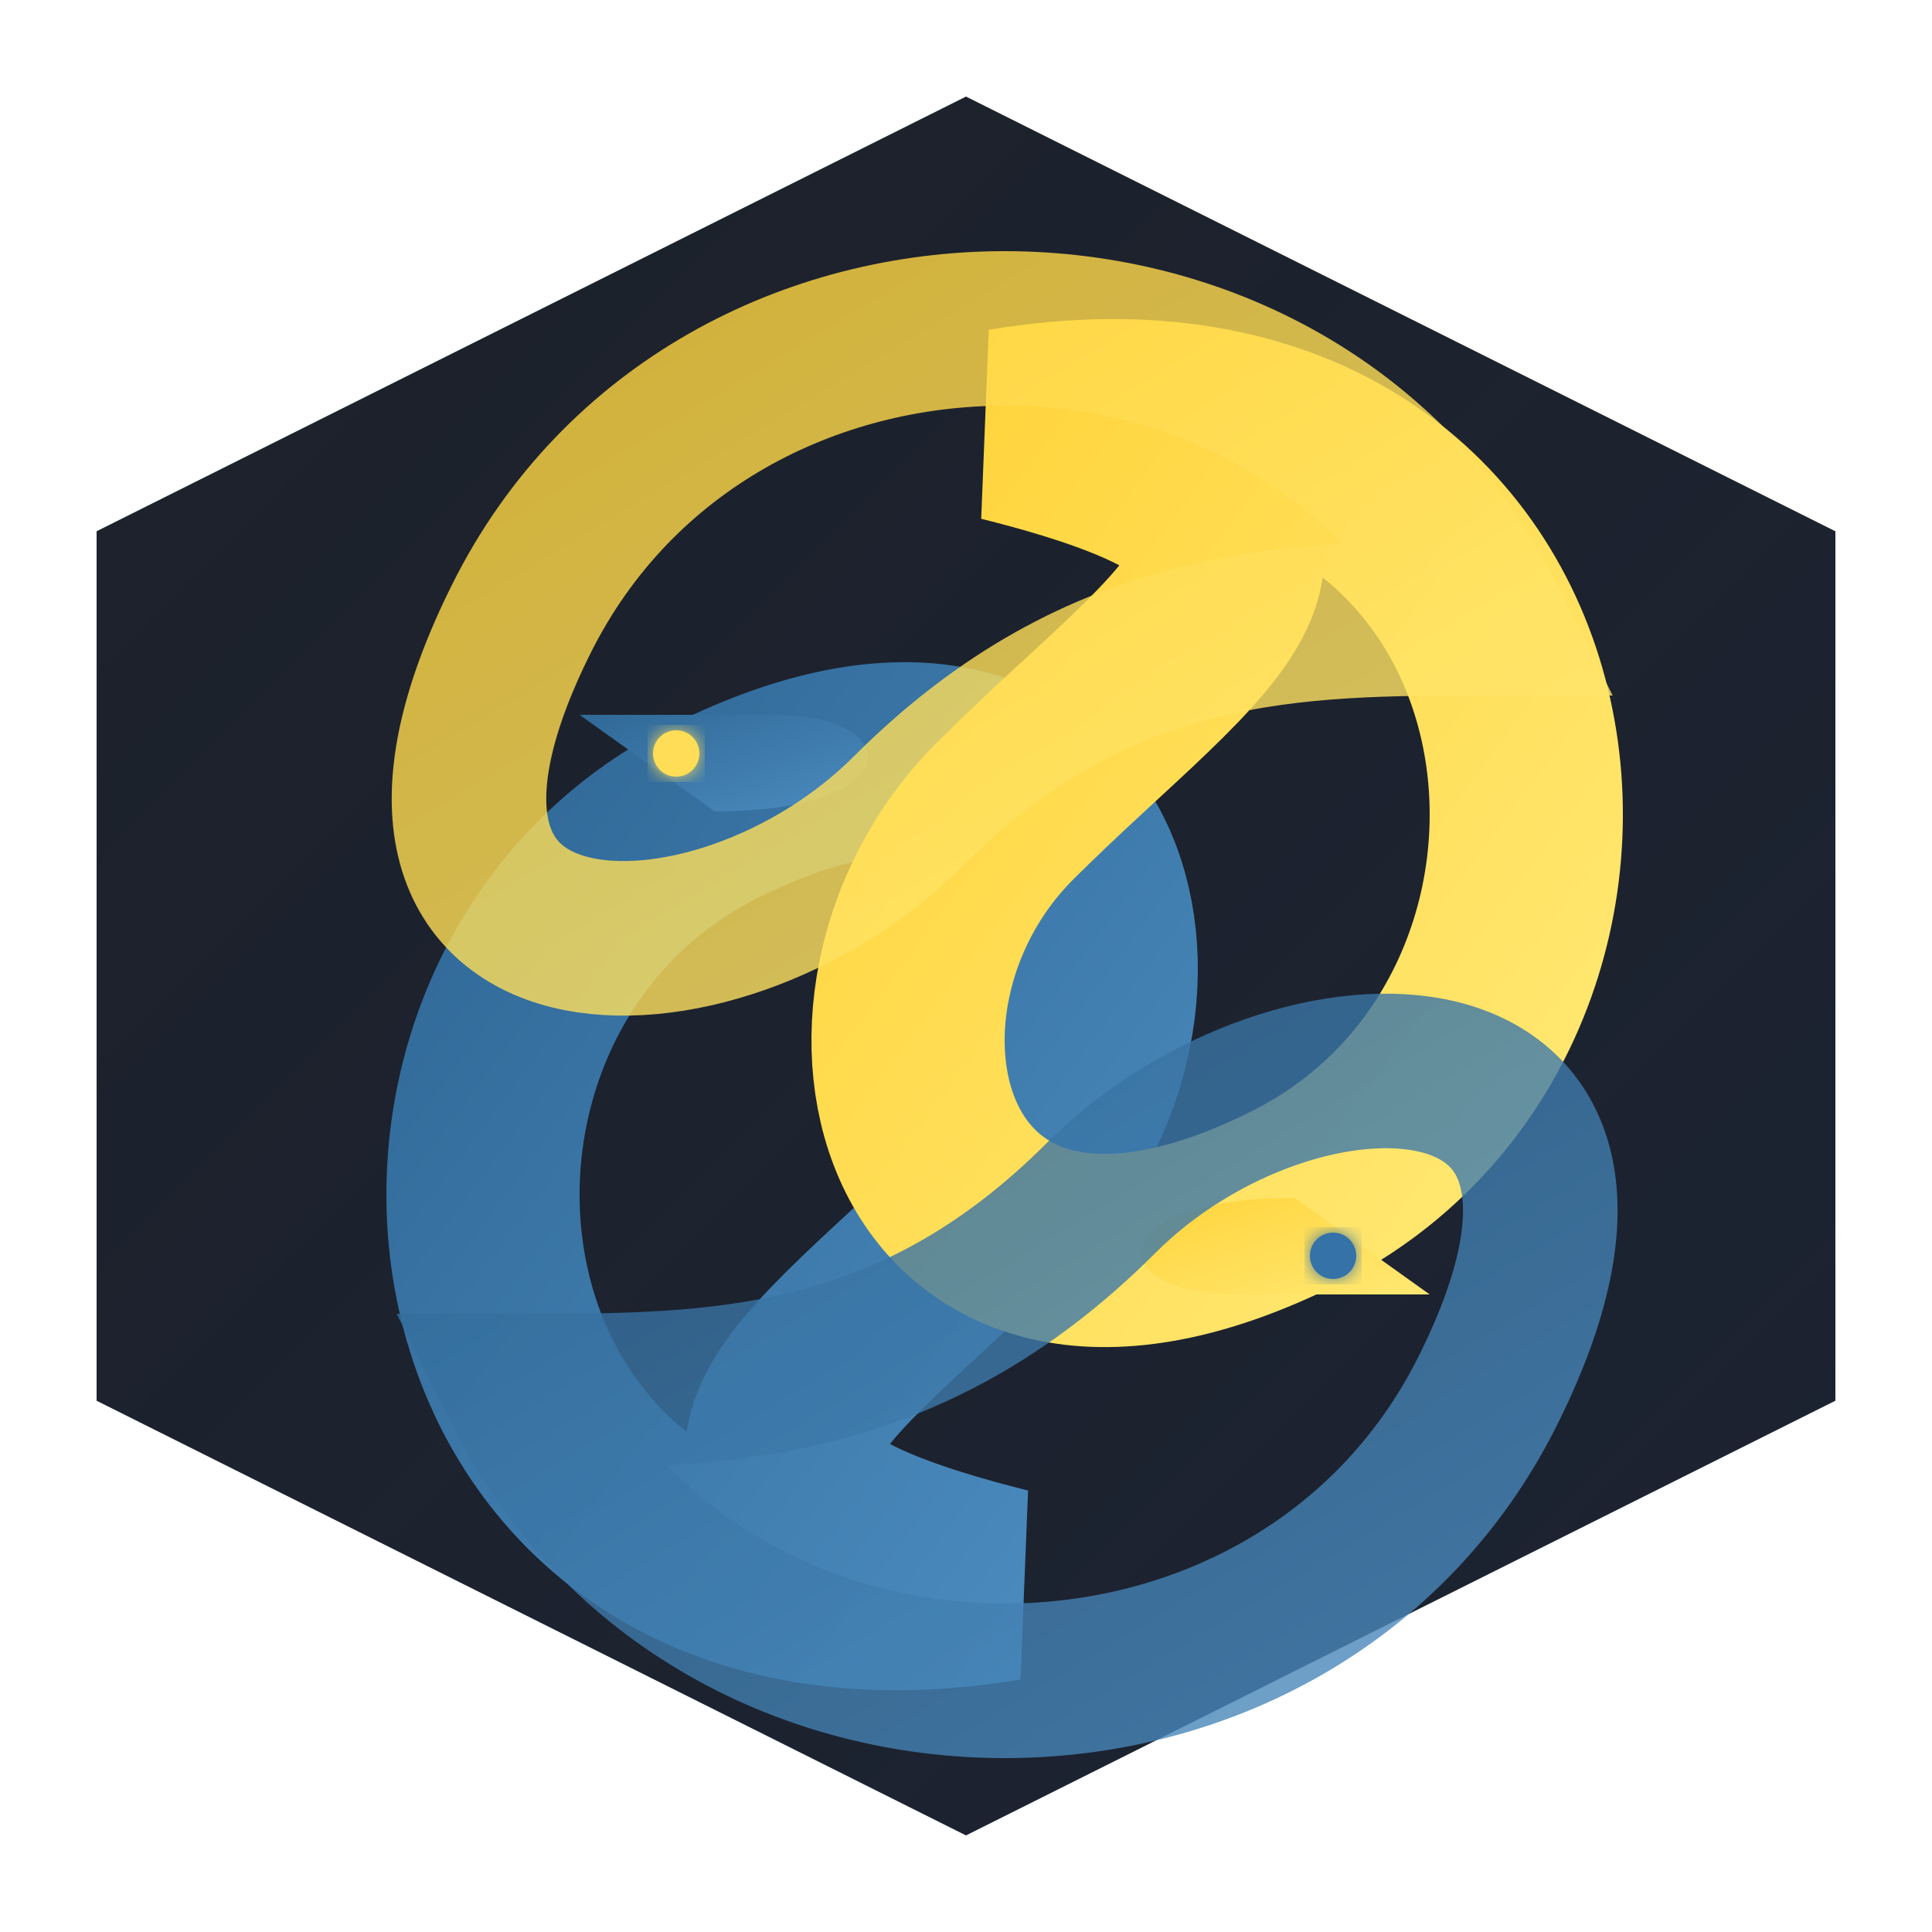
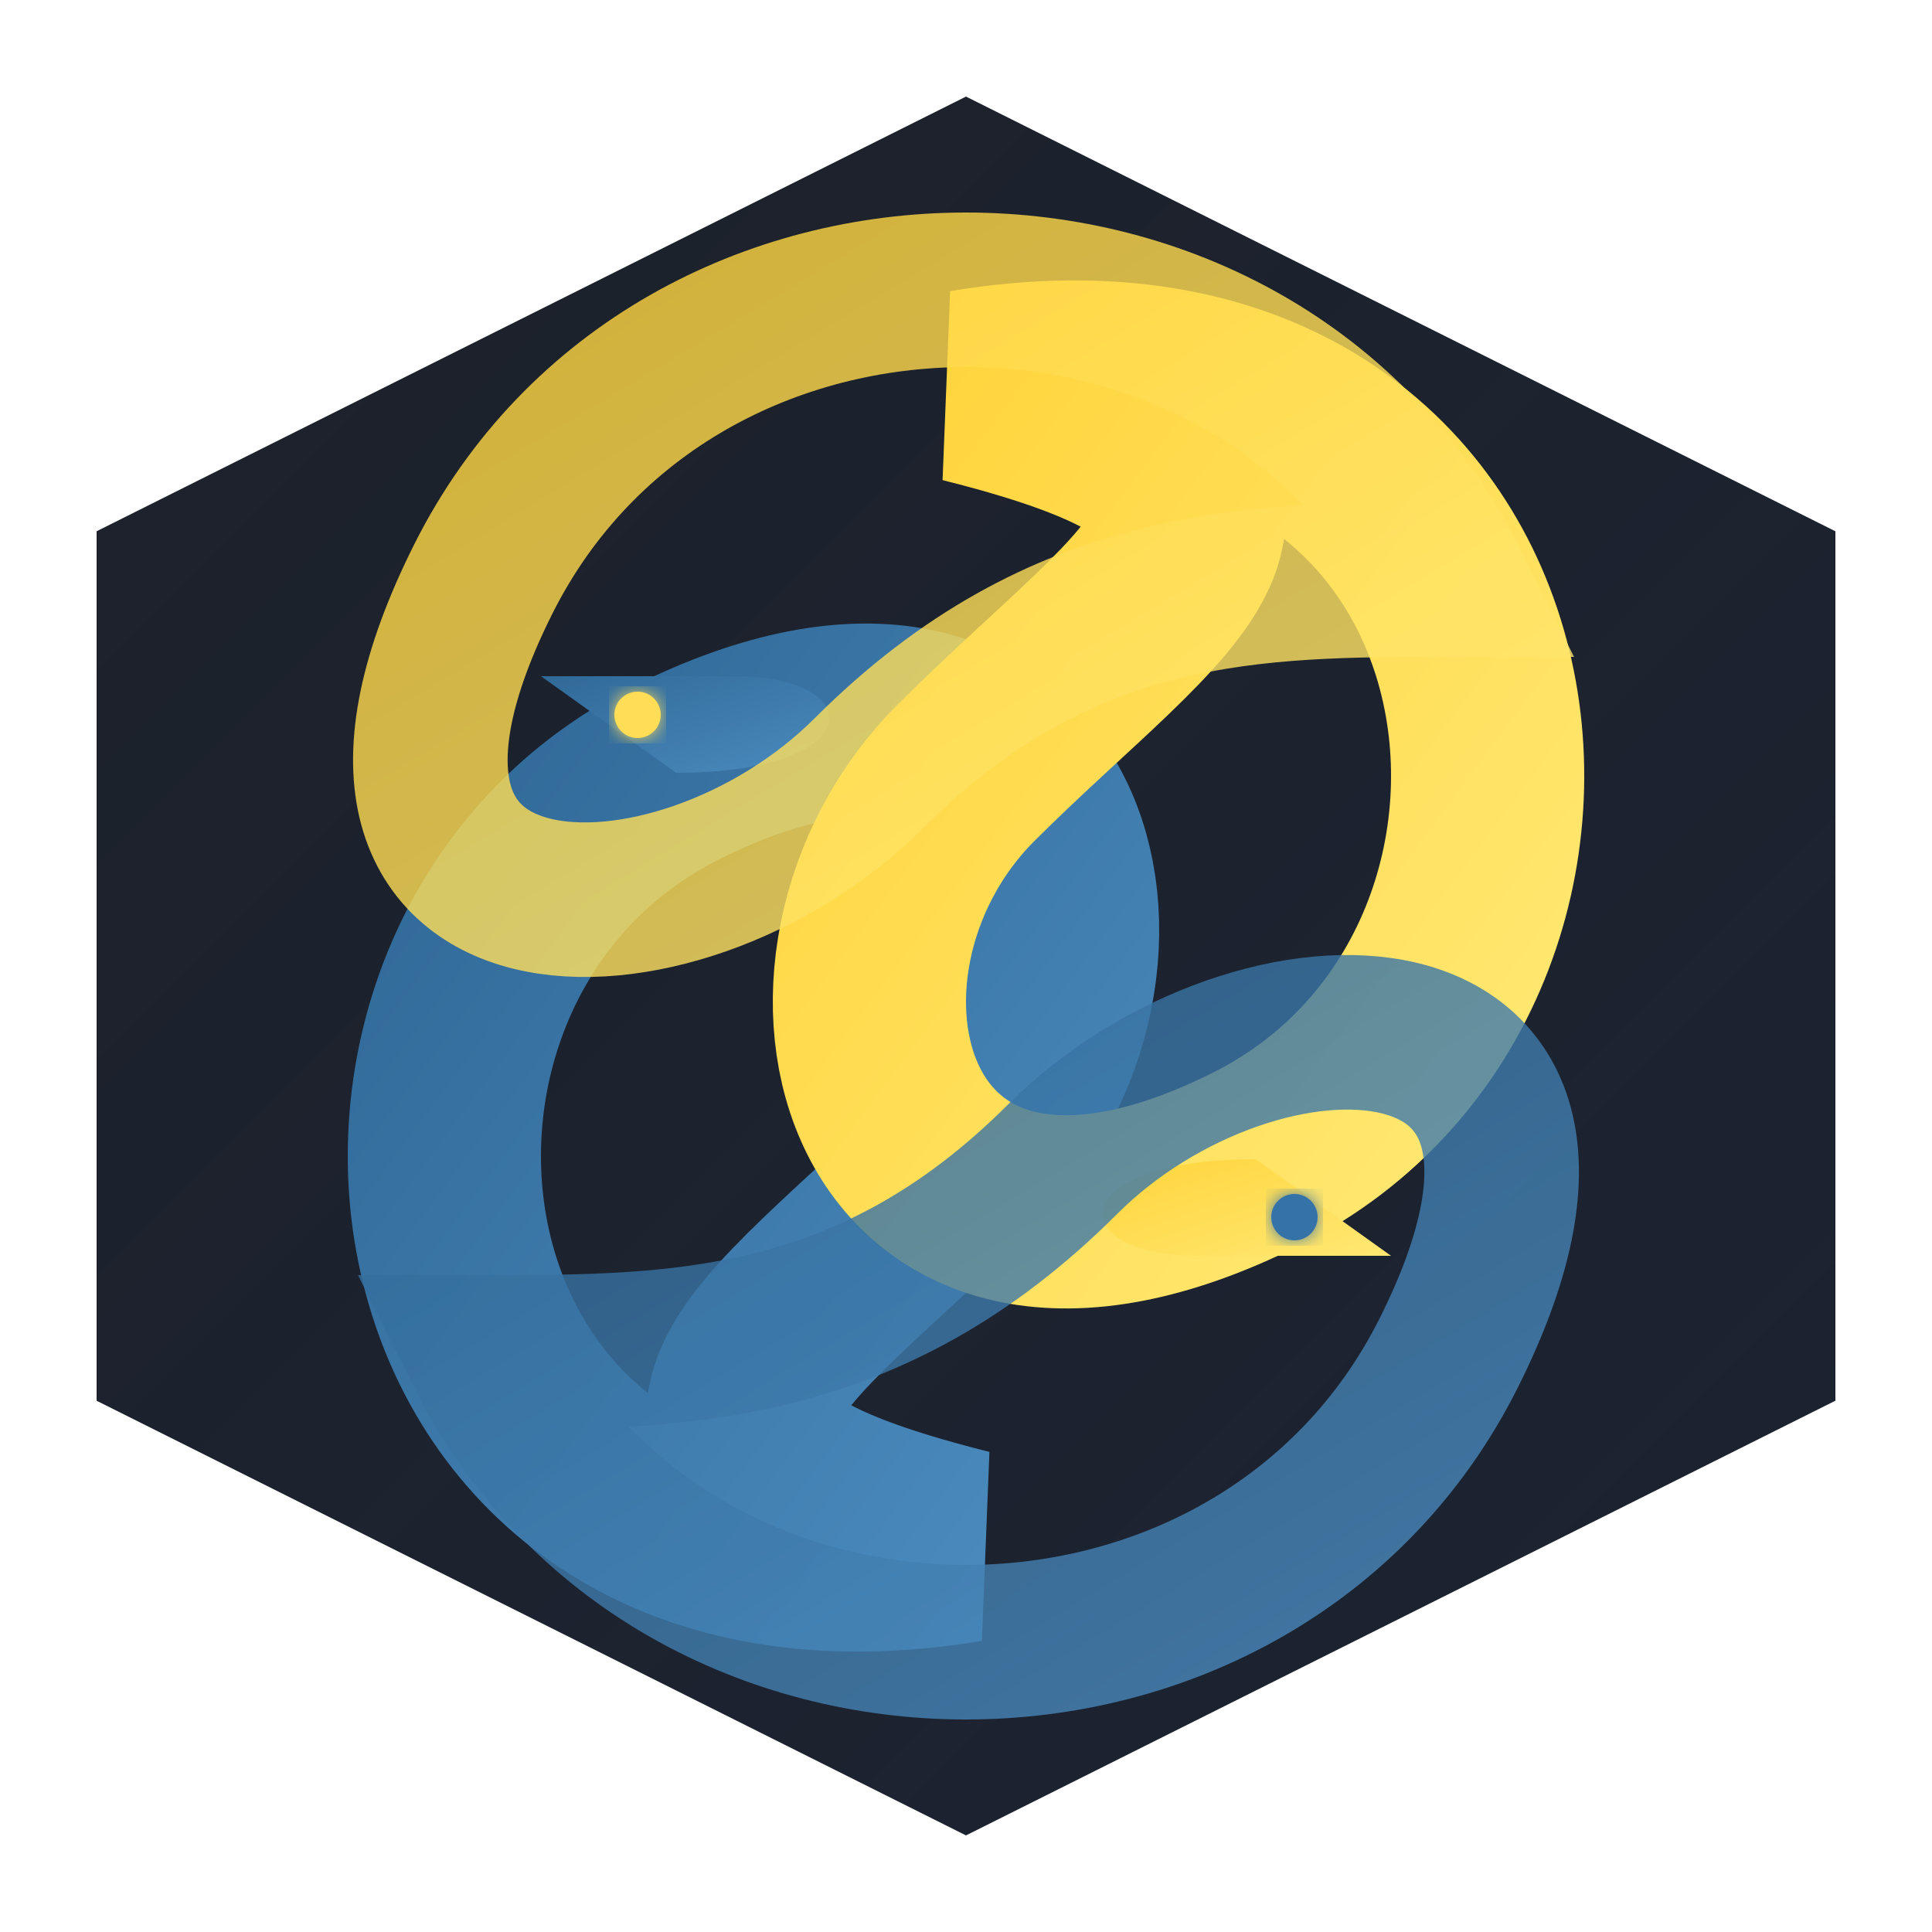
<svg xmlns="http://www.w3.org/2000/svg" width="256px" height="256px" viewBox="0 0 100 100" version="1.1">
  <defs>
    <linearGradient id="pythonBlue" x1="0%" y1="0%" x2="100%" y2="100%">
      <stop offset="0%" style="stop-color:#306998; stop-opacity:1" />
      <stop offset="100%" style="stop-color:#4b8bbe; stop-opacity:1" />
    </linearGradient>
    <linearGradient id="pythonYellow" x1="0%" y1="0%" x2="100%" y2="100%">
      <stop offset="0%" style="stop-color:#ffd43b; stop-opacity:1" />
      <stop offset="100%" style="stop-color:#ffe873; stop-opacity:1" />
    </linearGradient>
    <linearGradient id="shadowGradient" x1="0%" y1="0%" x2="100%" y2="100%">
      <stop offset="0%" style="stop-color:#1e1e1e; stop-opacity:0.3" />
      <stop offset="100%" style="stop-color:#1e1e1e; stop-opacity:0" />
    </linearGradient>
    <filter id="eyeGlow">
      <feGaussianBlur stdDeviation="0.5" result="coloredBlur" />
      <feMerge>
        <feMergeNode in="coloredBlur" />
        <feMergeNode in="SourceGraphic" />
      </feMerge>
    </filter>
  </defs>
  <polygon points="50,5 95,27.5 95,72.5 50,95 5,72.5 5,27.5" fill="#1c2331" />
  <polygon points="50,5 95,27.5 95,72.5 50,95 5,72.5 5,27.5" fill="url(#shadowGradient)" />
-   <g transform="translate(2, 2)">
+   <g transform="translate(0.0, 0.0)">
    <g>
      <path d="M 50,80 C 20,85 15,50 35,40 C 55,30 60,50 50,60 C 40,70 30,75 50,80 Z" fill="none" stroke="url(#pythonBlue)" stroke-width="10" stroke-linecap="round" />
      <path d="M 35,40 L 28,35 L 38,35 C 45,35 45,40 35,40 Z" fill="url(#pythonBlue)" />
      <circle cx="33" cy="37" r="1.2" fill="#ffdd57" filter="url(#eyeGlow)" />
    </g>
    <g>
      <path d="M 50,20 C 80,15 85,50 65,60 C 45,70 40,50 50,40 C 60,30 70,25 50,20 Z" fill="none" stroke="url(#pythonYellow)" stroke-width="10" stroke-linecap="round" />
      <path d="M 65,60 L 72,65 L 62,65 C 55,65 55,60 65,60 Z" fill="url(#pythonYellow)" />
      <circle cx="67" cy="63" r="1.2" fill="#3472a8" filter="url(#eyeGlow)" />
    </g>
    <g>
      <path d="M 25,70 C 35,90 65,90 75,70 C 85,50 65,50 55,60 C 45,70 35,70 25,70 Z" fill="none" stroke="url(#pythonBlue)" stroke-width="8" stroke-linecap="round" opacity="0.8" />
    </g>
    <g>
      <path d="M 75,30 C 65,10 35,10 25,30 C 15,50 35,50 45,40 C 55,30 65,30 75,30 Z" fill="none" stroke="url(#pythonYellow)" stroke-width="8" stroke-linecap="round" opacity="0.8" />
    </g>
  </g>
</svg>
